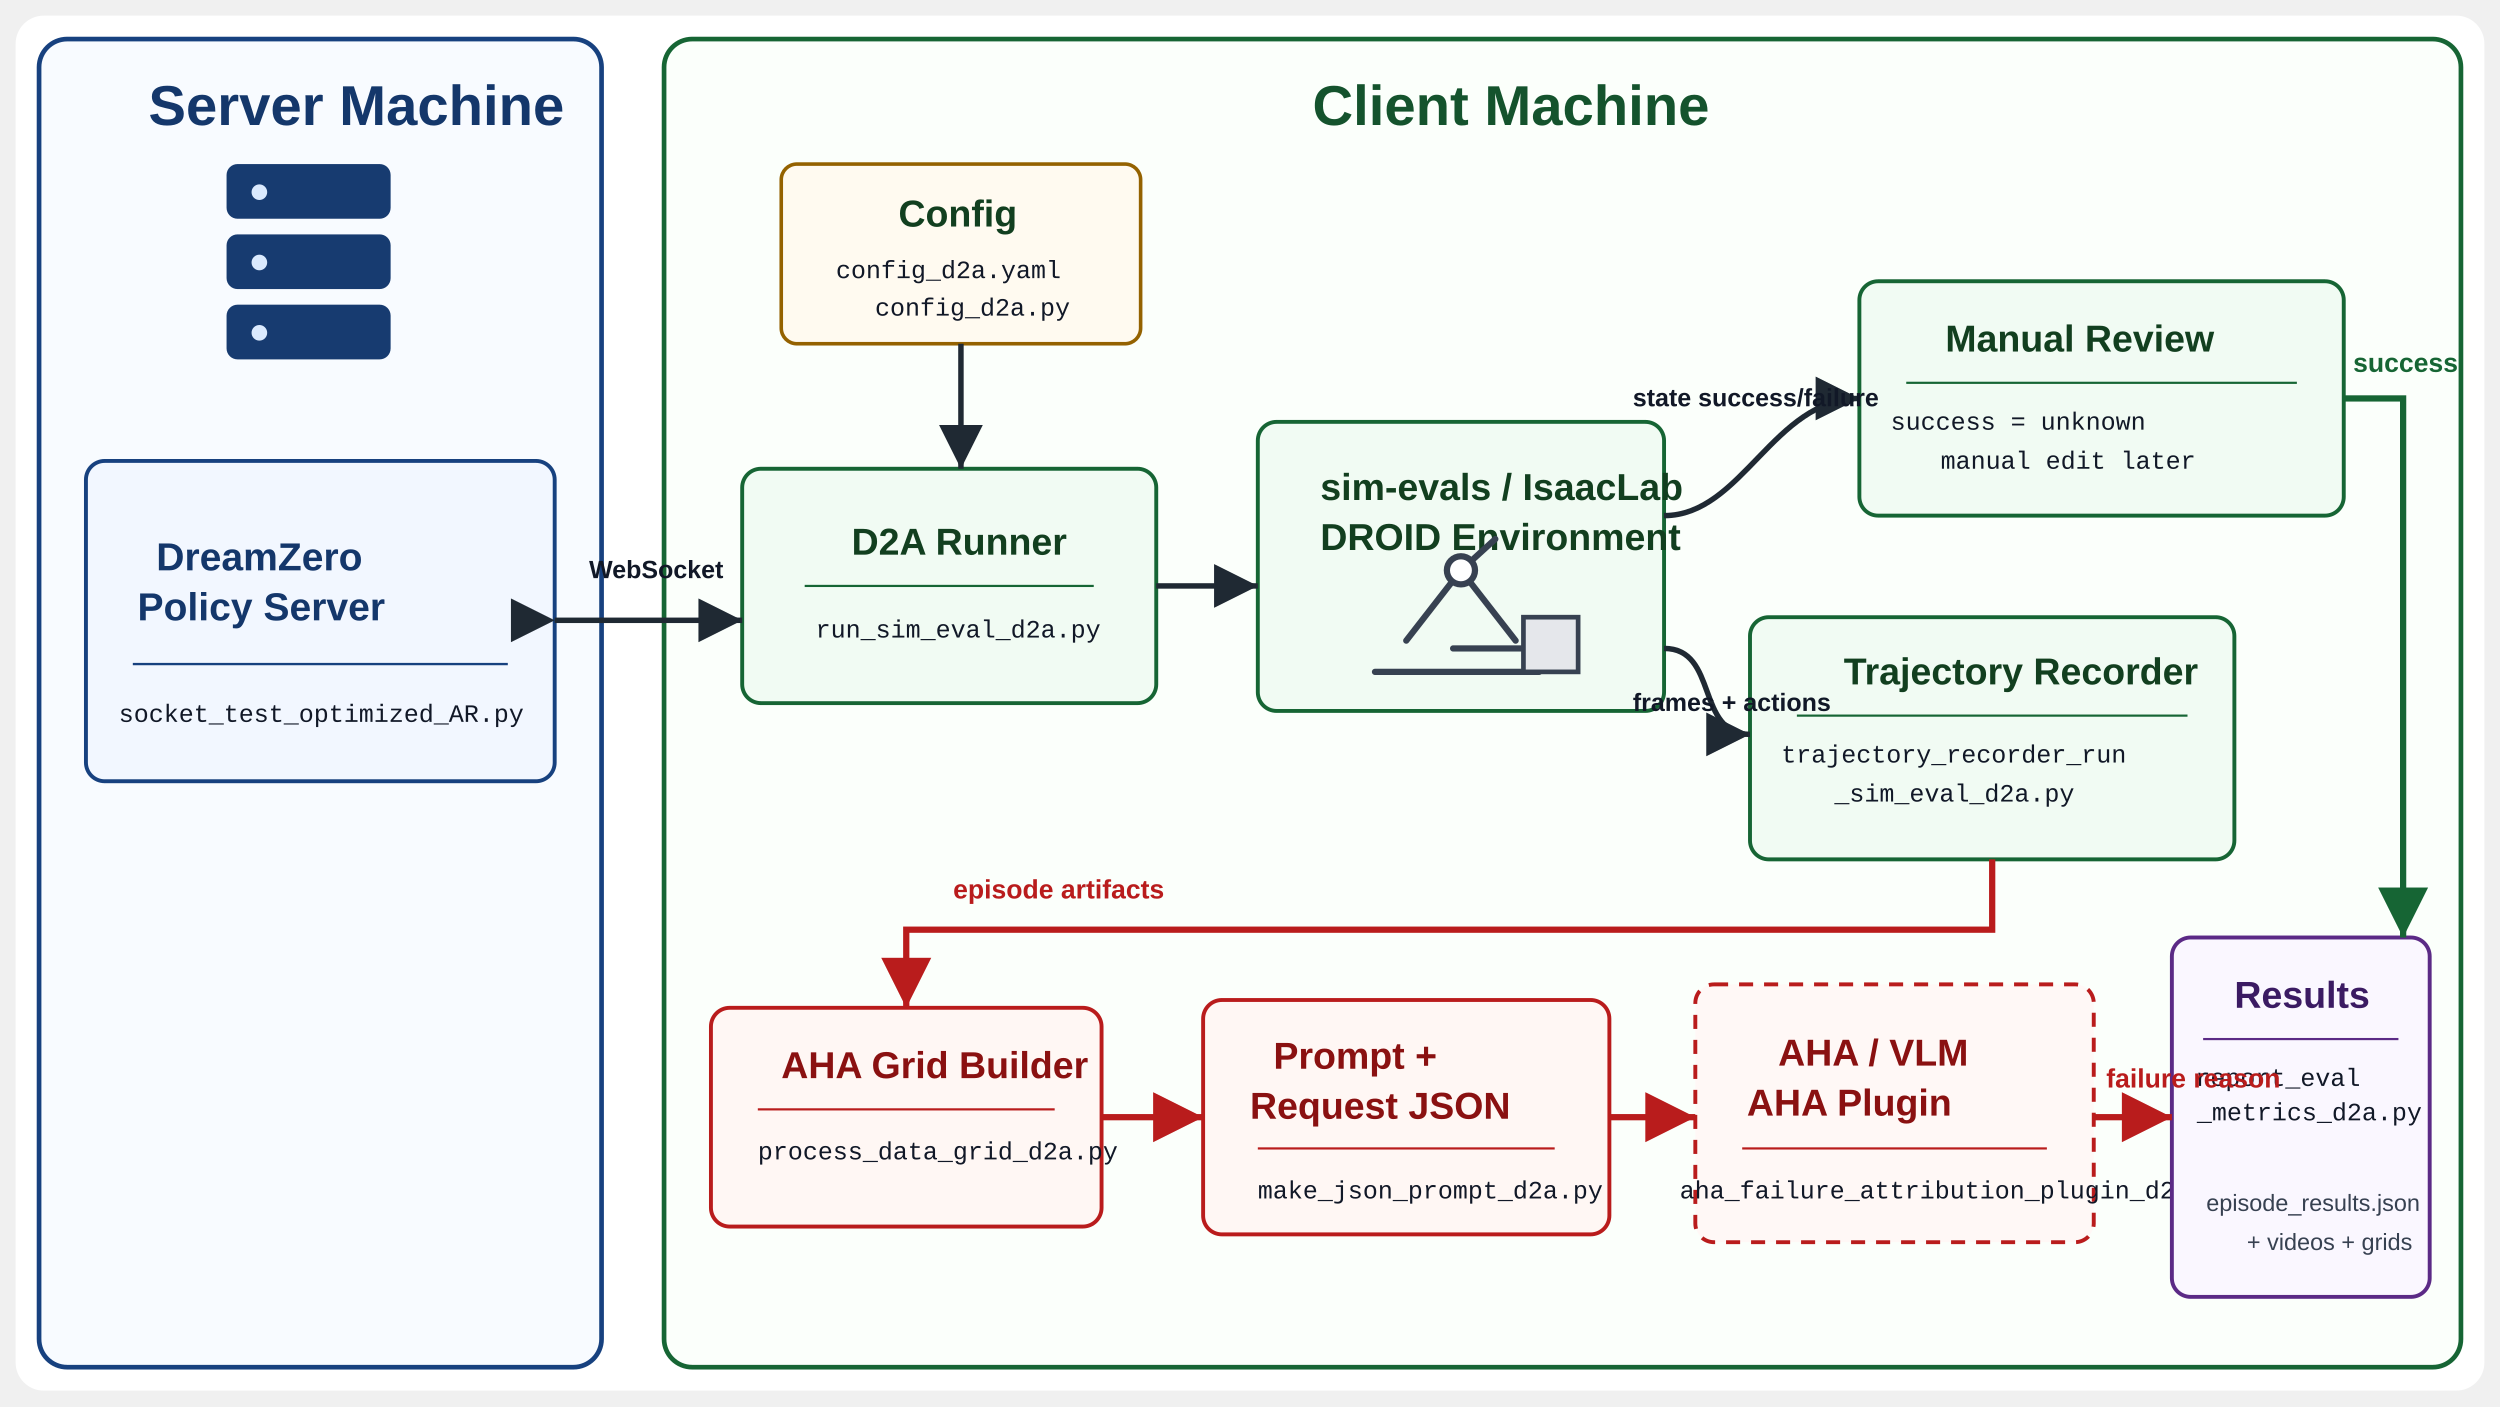
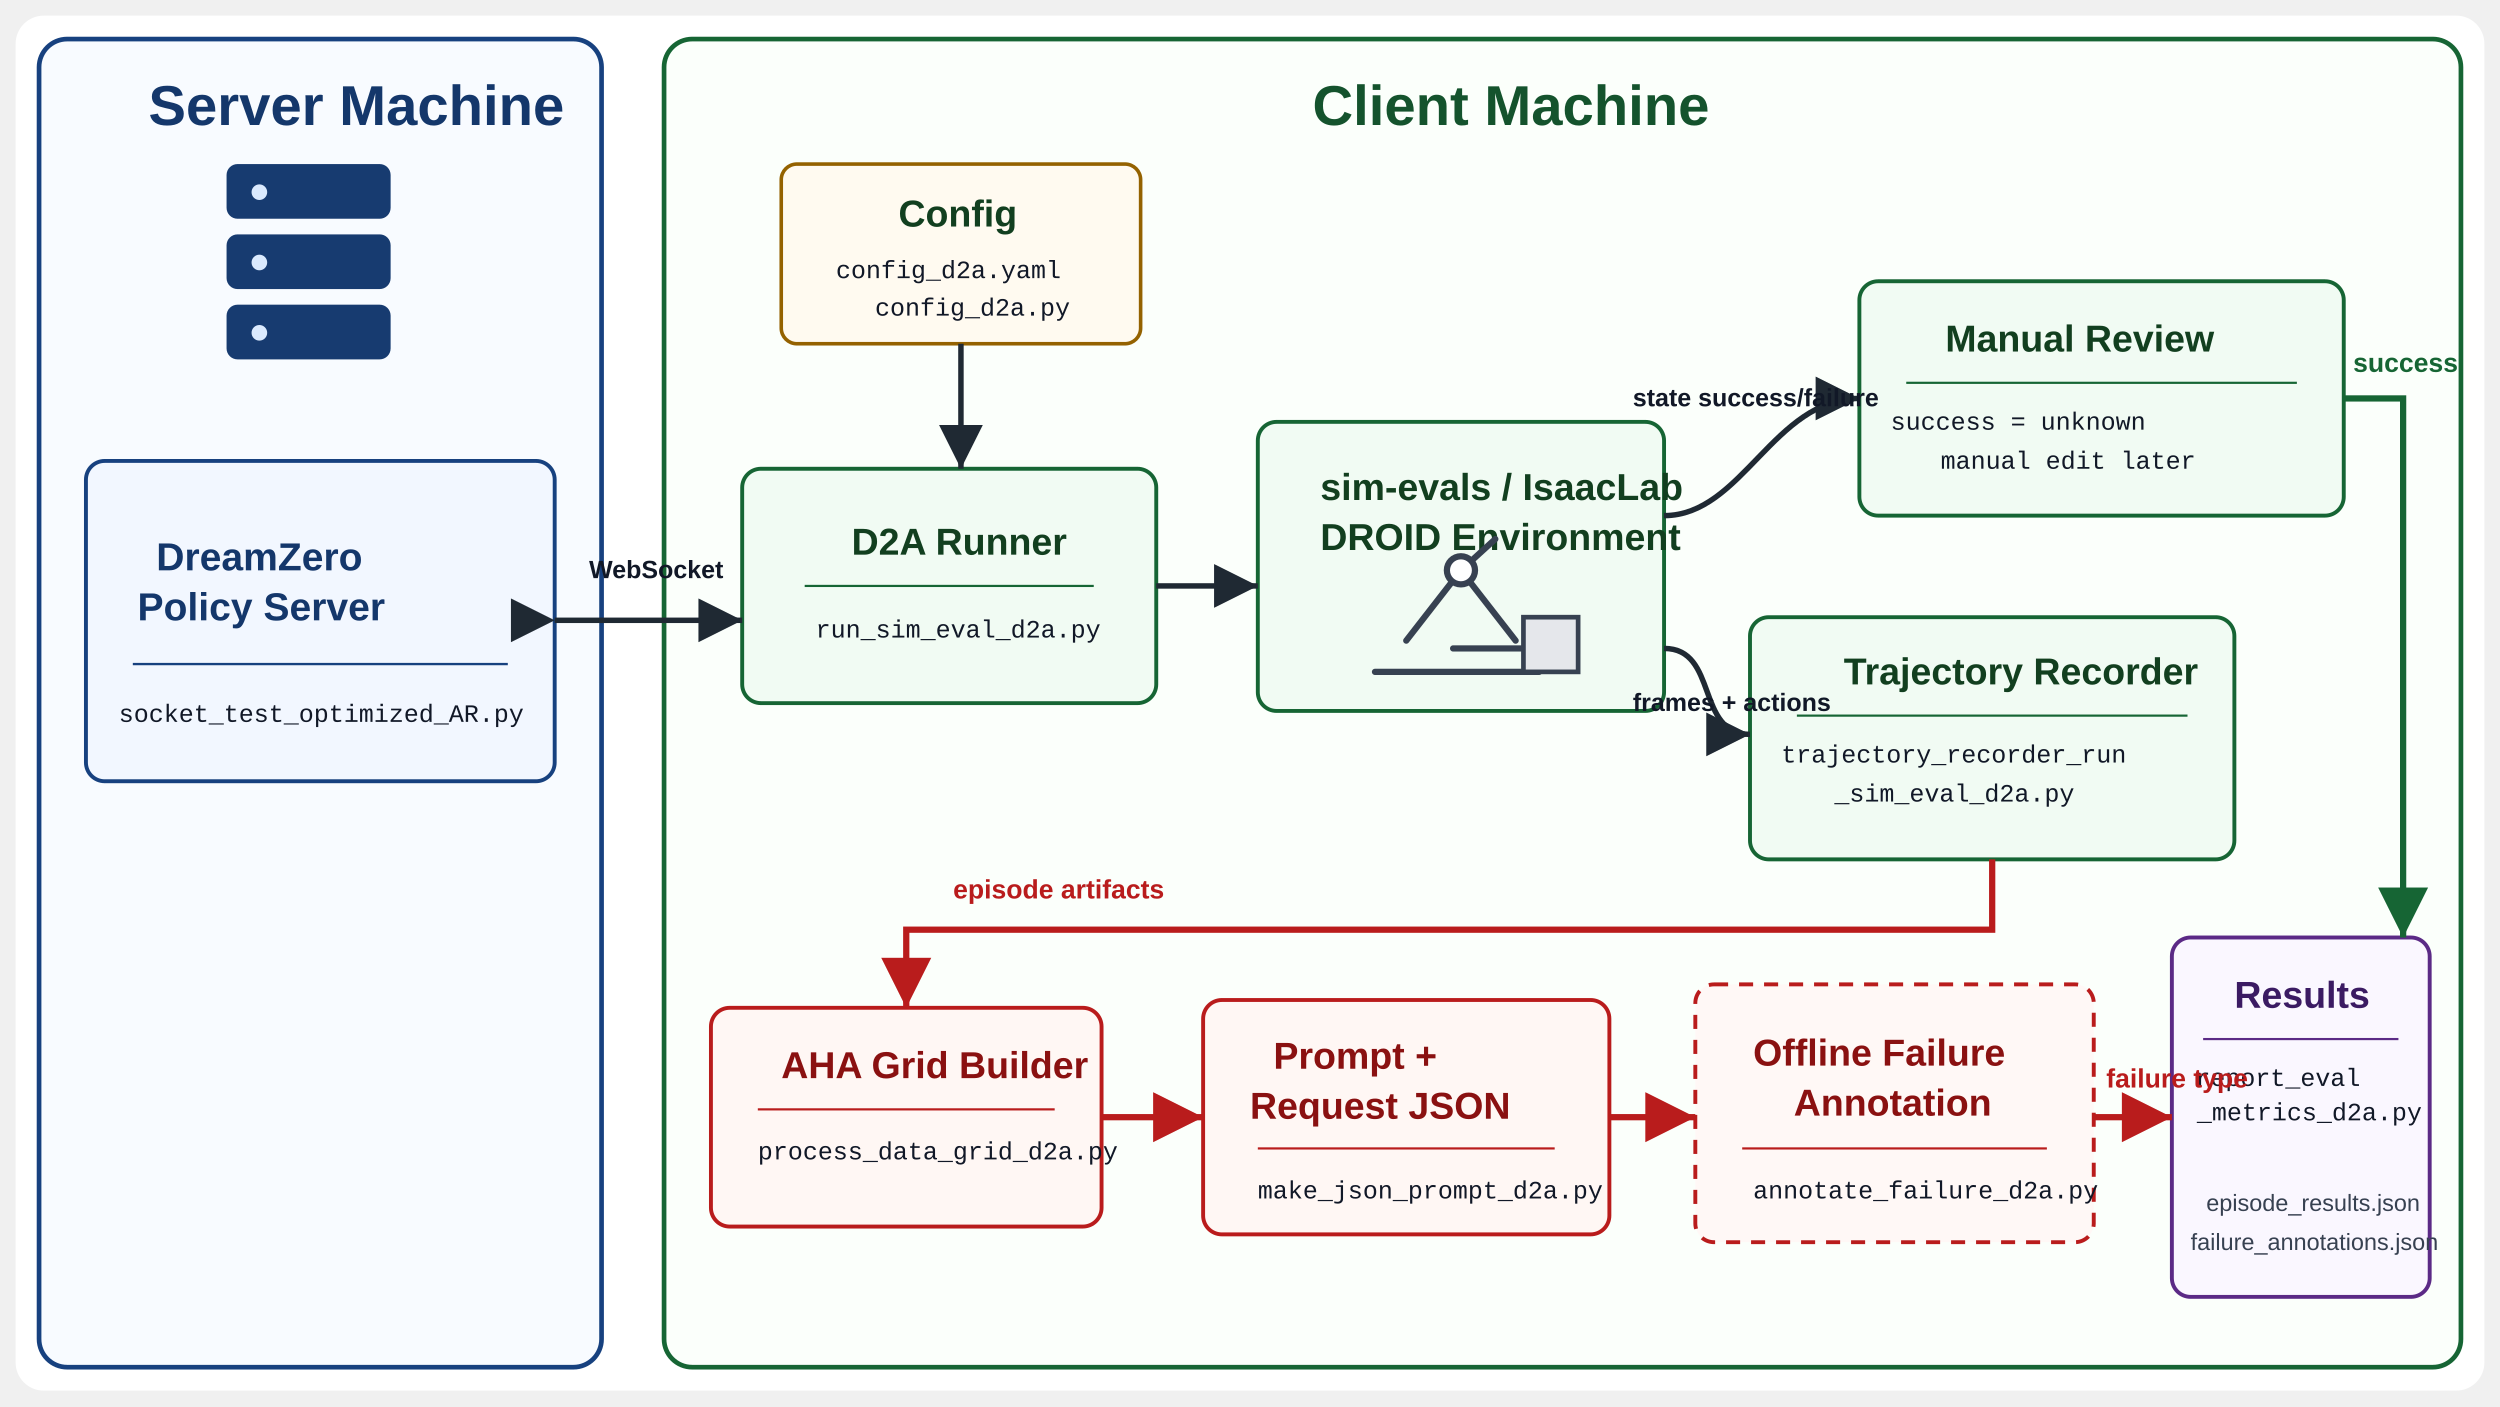
<svg xmlns="http://www.w3.org/2000/svg" width="1600" height="900" viewBox="0 0 1600 900">
  <defs>
    <marker id="arrow" markerWidth="12" markerHeight="12" refX="10" refY="6" orient="auto" markerUnits="strokeWidth">
      <path d="M2,2 L10,6 L2,10 Z" fill="#1f2933" />
    </marker>
    <marker id="arrowGreen" markerWidth="12" markerHeight="12" refX="10" refY="6" orient="auto" markerUnits="strokeWidth">
      <path d="M2,2 L10,6 L2,10 Z" fill="#166534" />
    </marker>
    <marker id="arrowRed" markerWidth="12" markerHeight="12" refX="10" refY="6" orient="auto" markerUnits="strokeWidth">
      <path d="M2,2 L10,6 L2,10 Z" fill="#b91c1c" />
    </marker>
    <style>
      .title { font: 700 34px Arial, sans-serif; fill: #13315c; }
      .panel-title { font: 700 36px Arial, sans-serif; }
      .box-title { font: 700 24px Arial, sans-serif; fill: #123f1f; }
      .box-title-blue { font: 700 25px Arial, sans-serif; fill: #14376b; }
      .box-title-red { font: 700 24px Arial, sans-serif; fill: #8a1111; }
      .box-title-purple { font: 700 24px Arial, sans-serif; fill: #3b1b63; }
      .code { font: 16px Consolas, 'Courier New', monospace; fill: #111827; }
      .small { font: 15px Arial, sans-serif; fill: #374151; }
      .label { font: 700 16px Arial, sans-serif; fill: #111827; }
      .green-label { font: 700 17px Arial, sans-serif; fill: #166534; }
      .red-label { font: 700 17px Arial, sans-serif; fill: #b91c1c; }
      .panel-blue { fill: #f8fbff; stroke: #17417f; stroke-width: 3; }
      .panel-green { fill: #fbfffb; stroke: #166534; stroke-width: 3; }
      .box-green { fill: #f1fbf3; stroke: #166534; stroke-width: 2.5; }
      .box-blue { fill: #f2f7ff; stroke: #17417f; stroke-width: 2.5; }
      .box-red { fill: #fff7f4; stroke: #b91c1c; stroke-width: 2.5; }
      .box-purple { fill: #faf7ff; stroke: #5b2a86; stroke-width: 2.5; }
      .box-gold { fill: #fffaf0; stroke: #946200; stroke-width: 2.3; }
      .arrow { stroke: #1f2933; stroke-width: 3.5; fill: none; marker-end: url(#arrow); }
      .arrow2 { stroke: #1f2933; stroke-width: 3.5; fill: none; marker-start: url(#arrow); marker-end: url(#arrow); }
      .arrow-green { stroke: #166534; stroke-width: 4; fill: none; marker-end: url(#arrowGreen); }
      .arrow-red { stroke: #b91c1c; stroke-width: 4; fill: none; marker-end: url(#arrowRed); }
      .dash-red { fill: #fff8f6; stroke: #b91c1c; stroke-width: 2.5; stroke-dasharray: 9 7; }
      .icon { stroke: #374151; stroke-width: 4; fill: none; stroke-linecap: round; stroke-linejoin: round; }
    </style>
  </defs>
  <rect x="10" y="10" width="1580" height="880" rx="18" fill="#ffffff" />
  <rect class="panel-blue" x="25" y="25" width="360" height="850" rx="18" />
  <text class="panel-title" x="95" y="80" fill="#14376b">Server Machine</text>
  <rect class="panel-green" x="425" y="25" width="1150" height="850" rx="18" />
  <text class="panel-title" x="840" y="80" fill="#14532d">Client Machine</text>
  <rect x="145" y="105" width="105" height="35" rx="7" fill="#173b70" />
  <rect x="145" y="150" width="105" height="35" rx="7" fill="#173b70" />
  <rect x="145" y="195" width="105" height="35" rx="7" fill="#173b70" />
  <circle cx="166" cy="123" r="5" fill="#dbeafe" />
  <circle cx="166" cy="168" r="5" fill="#dbeafe" />
  <circle cx="166" cy="213" r="5" fill="#dbeafe" />
  <rect class="box-blue" x="55" y="295" width="300" height="205" rx="12" />
  <text class="box-title-blue" x="100" y="365">DreamZero</text>
  <text class="box-title-blue" x="88" y="397">Policy Server</text>
  <line x1="85" y1="425" x2="325" y2="425" stroke="#17417f" stroke-width="1.5" />
  <text class="code" x="76" y="462">socket_test_optimized_AR.py</text>
  <rect class="box-gold" x="500" y="105" width="230" height="115" rx="10" />
  <text class="box-title" x="575" y="145" fill="#6b4600">Config</text>
  <text class="code" x="535" y="178">config_d2a.yaml</text>
  <text class="code" x="560" y="202">config_d2a.py</text>
  <rect class="box-green" x="475" y="300" width="265" height="150" rx="12" />
  <text class="box-title" x="545" y="355">D2A Runner</text>
  <line x1="515" y1="375" x2="700" y2="375" stroke="#166534" stroke-width="1.4" />
  <text class="code" x="522" y="408">run_sim_eval_d2a.py</text>
  <rect class="box-green" x="805" y="270" width="260" height="185" rx="12" />
  <text class="box-title" x="845" y="320">sim-evals / IsaacLab</text>
  <text class="box-title" x="845" y="352">DROID Environment</text>
  <path class="icon" d="M900 410 l35 -45 l35 45 M935 365 l22 -20 M930 415 h55 M880 430 h105" />
  <circle cx="935" cy="365" r="9" fill="#ffffff" stroke="#374151" stroke-width="4" />
  <rect x="975" y="395" width="35" height="35" fill="#e5e7eb" stroke="#374151" stroke-width="3" />
  <rect class="box-green" x="1190" y="180" width="310" height="150" rx="12" />
  <text class="box-title" x="1245" y="225">Manual Review</text>
  <line x1="1220" y1="245" x2="1470" y2="245" stroke="#166534" stroke-width="1.4" />
  <text class="code" x="1210" y="275">success = unknown</text>
  <text class="code" x="1242" y="300">manual edit later</text>
  <rect class="box-green" x="1120" y="395" width="310" height="155" rx="12" />
  <text class="box-title" x="1180" y="438">Trajectory Recorder</text>
  <line x1="1150" y1="458" x2="1400" y2="458" stroke="#166534" stroke-width="1.4" />
  <text class="code" x="1140" y="488">trajectory_recorder_run</text>
  <text class="code" x="1174" y="513">_sim_eval_d2a.py</text>
  <rect class="box-red" x="455" y="645" width="250" height="140" rx="12" />
  <text class="box-title-red" x="500" y="690">AHA Grid Builder</text>
  <line x1="485" y1="710" x2="675" y2="710" stroke="#b91c1c" stroke-width="1.4" />
  <text class="code" x="485" y="742">process_data_grid_d2a.py</text>
  <rect class="box-red" x="770" y="640" width="260" height="150" rx="12" />
  <text class="box-title-red" x="815" y="684">Prompt +</text>
  <text class="box-title-red" x="800" y="716">Request JSON</text>
  <line x1="805" y1="735" x2="995" y2="735" stroke="#b91c1c" stroke-width="1.4" />
  <text class="code" x="805" y="767">make_json_prompt_d2a.py</text>
  <rect class="dash-red" x="1085" y="630" width="255" height="165" rx="12" />
-   <text class="box-title-red" x="1138" y="682">AHA / VLM</text>
-   <text class="box-title-red" x="1118" y="714">AHA Plugin</text>
+   <text class="box-title-red" x="1122" y="682">Offline Failure</text>
+   <text class="box-title-red" x="1148" y="714">Annotation</text>
  <line x1="1115" y1="735" x2="1310" y2="735" stroke="#b91c1c" stroke-width="1.4" />
-   <text class="code" x="1075" y="767">aha_failure_attribution_plugin_d2a.py</text>
+   <text class="code" x="1122" y="767">annotate_failure_d2a.py</text>
  <rect class="box-purple" x="1390" y="600" width="165" height="230" rx="12" />
  <text class="box-title-purple" x="1430" y="645">Results</text>
  <line x1="1410" y1="665" x2="1535" y2="665" stroke="#5b2a86" stroke-width="1.4" />
  <text class="code" x="1405" y="695">report_eval</text>
  <text class="code" x="1406" y="717">_metrics_d2a.py</text>
  <text class="small" x="1412" y="775">episode_results.json</text>
-   <text class="small" x="1438" y="800">+ videos + grids</text>
+   <text class="small" x="1402" y="800">failure_annotations.json</text>
  <path class="arrow" d="M615 220 L615 300" />
  <path class="arrow2" d="M355 397 L475 397" />
  <text class="label" x="377" y="370">WebSocket</text>
  <path class="arrow" d="M740 375 L805 375" />
  <path class="arrow" d="M1065 330 C1115 330 1135 255 1190 255" />
  <text class="label" x="1045" y="260">state success/failure</text>
  <path class="arrow" d="M1065 415 C1100 415 1085 470 1120 470" />
  <text class="label" x="1045" y="455">frames + actions</text>
  <path class="arrow-green" d="M1500 255 L1538 255 L1538 600" />
  <text class="green-label" x="1506" y="238">success</text>
  <path class="arrow-red" d="M1275 550 L1275 595 L580 595 L580 645" />
  <text class="red-label" x="610" y="575">episode artifacts</text>
  <path class="arrow-red" d="M705 715 L770 715" />
  <path class="arrow-red" d="M1030 715 L1085 715" />
  <path class="arrow-red" d="M1340 715 L1390 715" />
-   <text class="red-label" x="1348" y="696">failure reason</text>
+   <text class="red-label" x="1348" y="696">failure type</text>
</svg>
